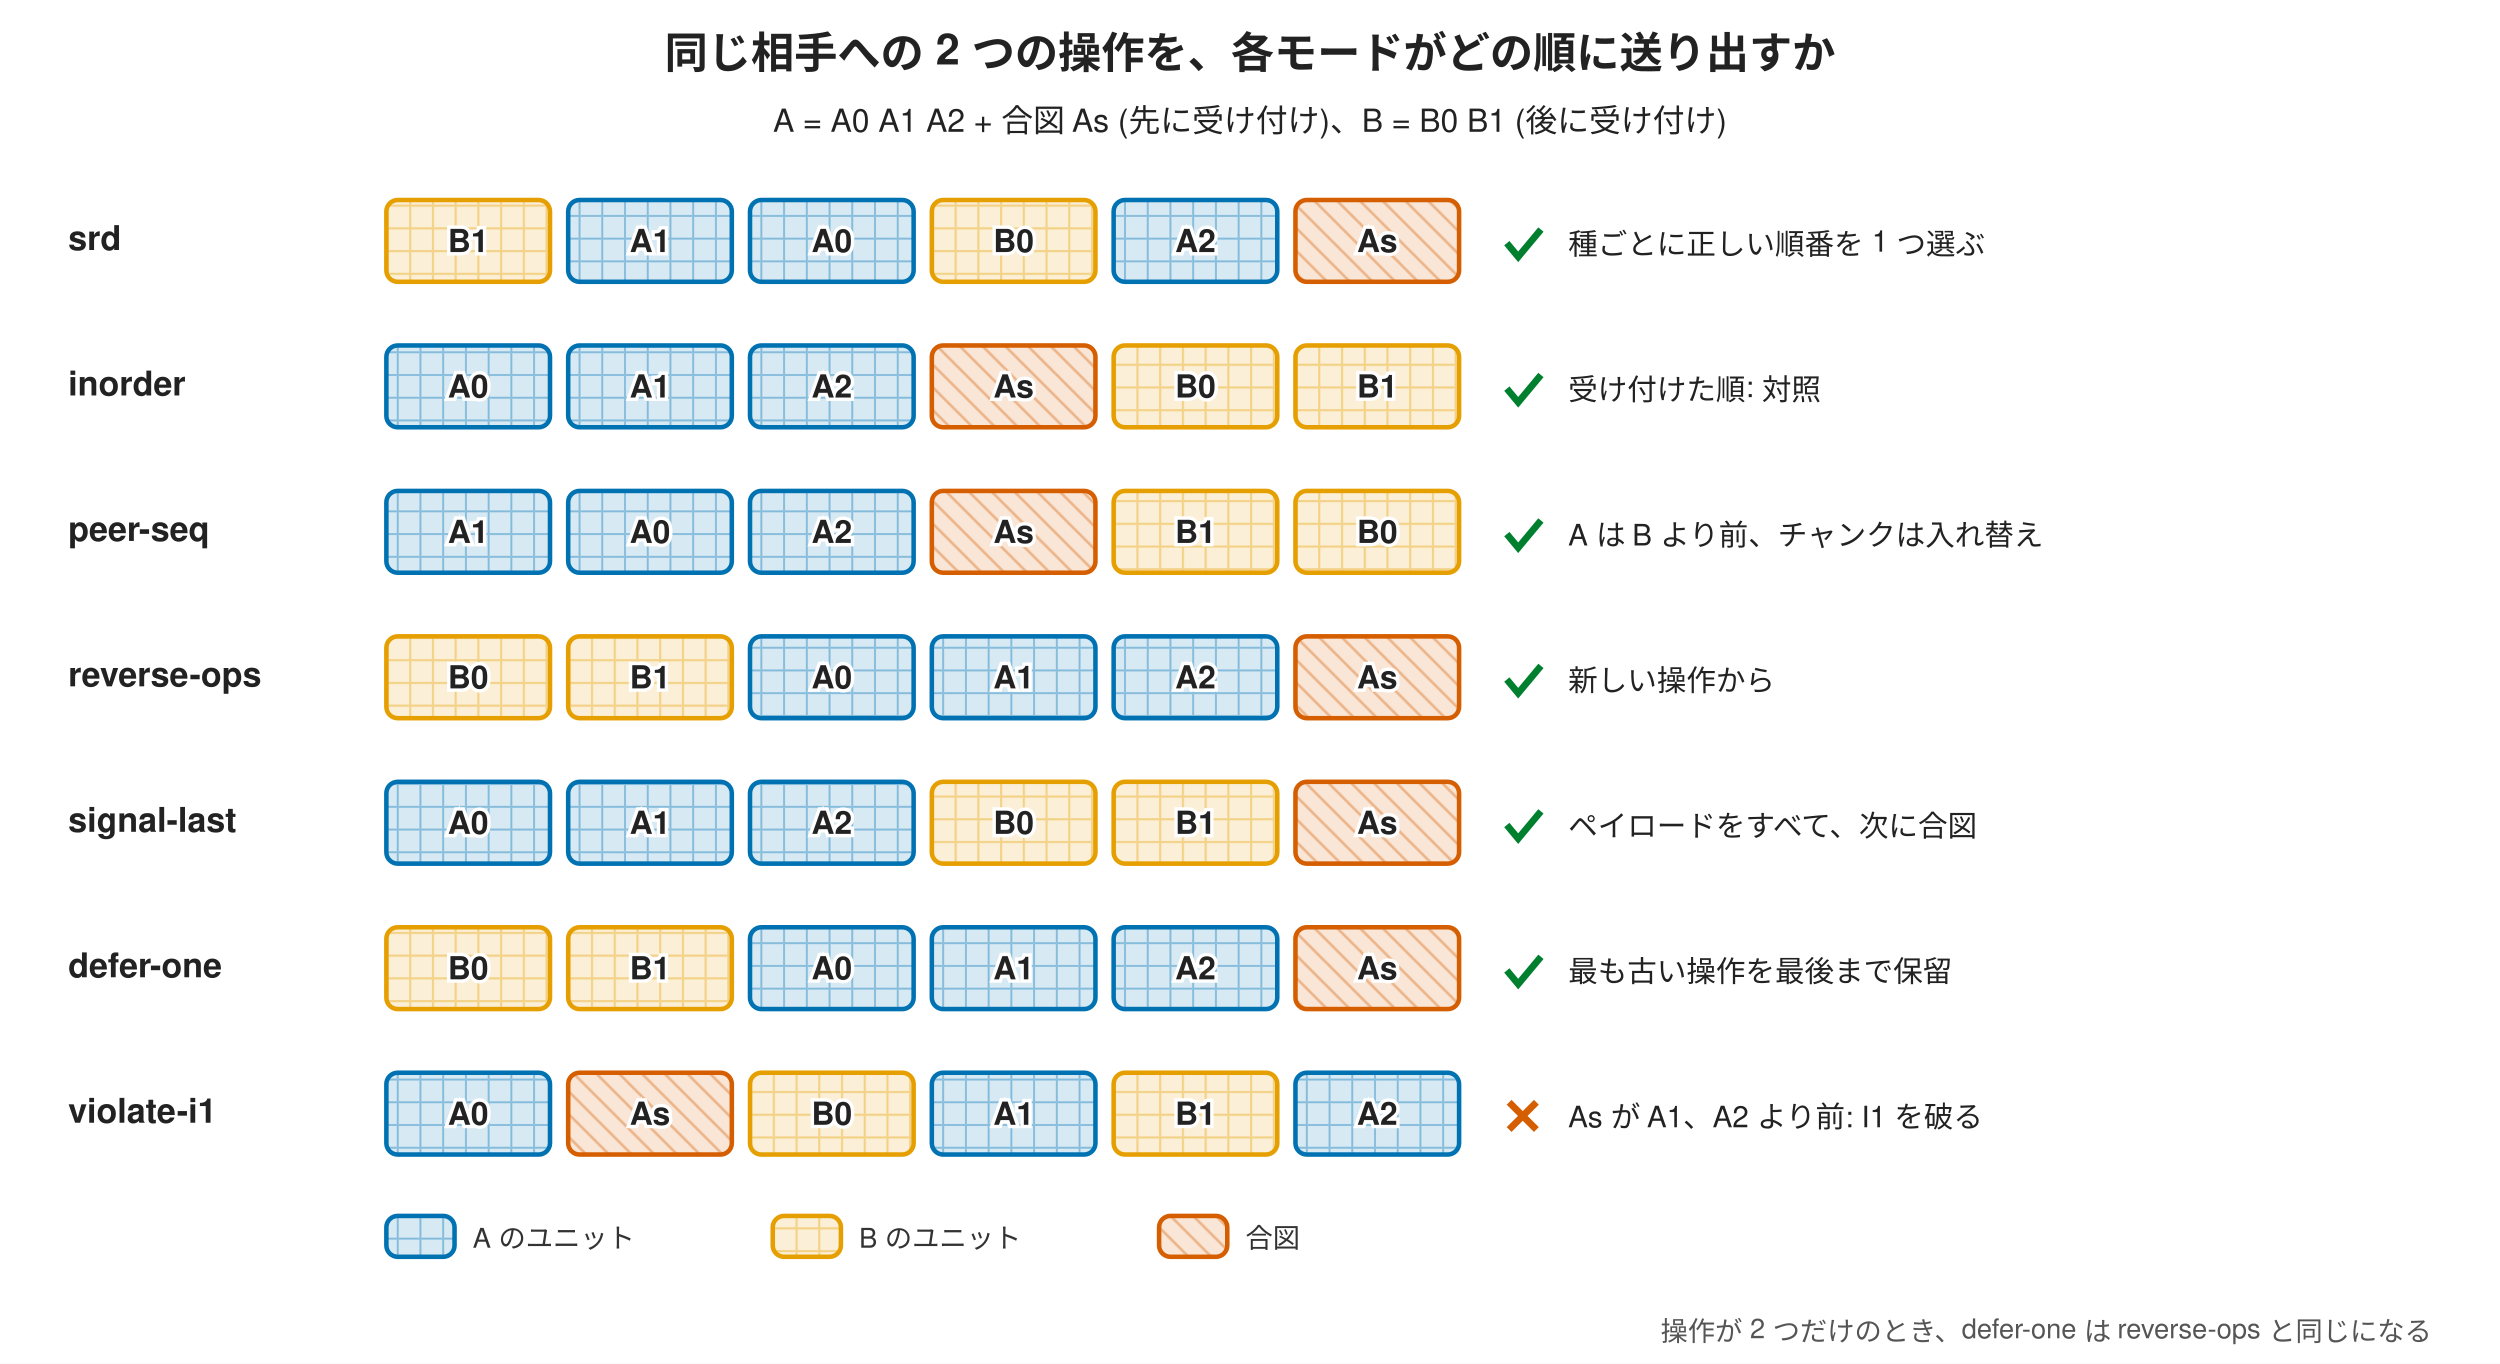
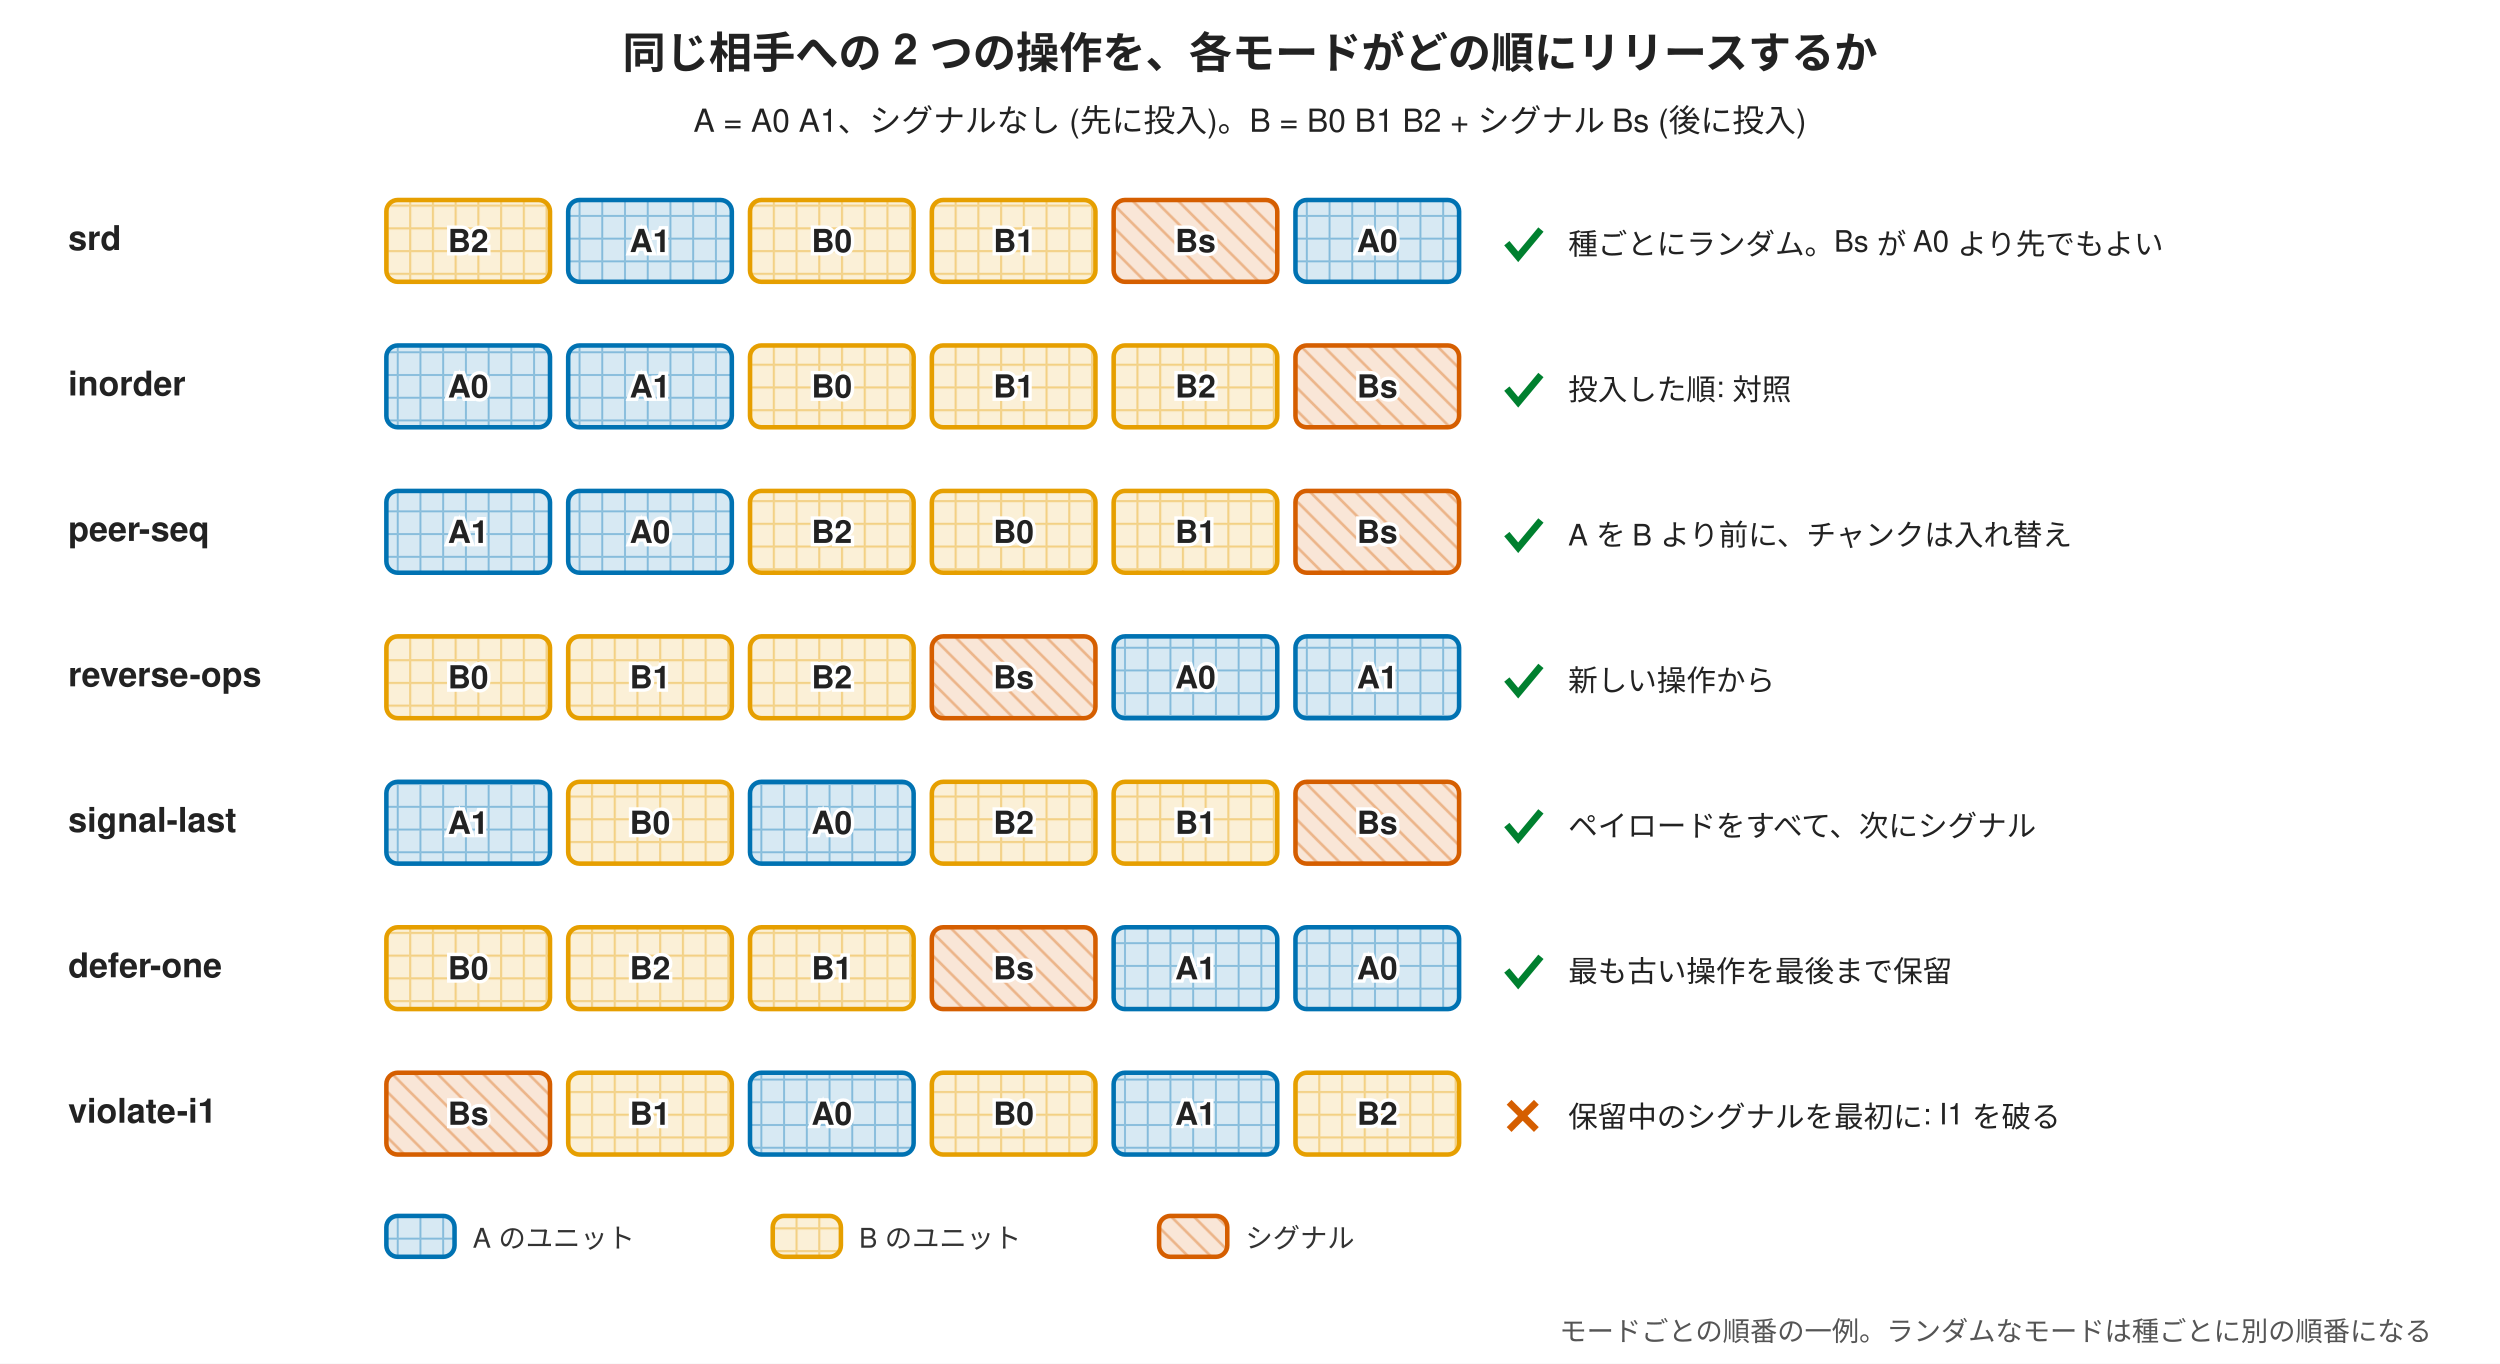
<svg xmlns="http://www.w3.org/2000/svg" width="1100" height="600" viewBox="0 0 1100 600">
  <defs>
    <pattern id="p-wire" width="10" height="10" patternUnits="userSpaceOnUse">
      <g stroke="#E69F00" opacity="0.35">
        <path d="M0,0.5 h10 M0.5,0 v10" stroke-width="1.0" />
      </g>
    </pattern>
    <pattern id="p-nccl" width="10" height="10" patternUnits="userSpaceOnUse">
      <g stroke="#0072B2" opacity="0.35">
        <path d="M0,5 h10 M5,0 v10" stroke-width="0.9" />
      </g>
    </pattern>
    <pattern id="p-sig" width="10" height="10" patternUnits="userSpaceOnUse">
      <g stroke="#D55E00" opacity="0.35">
        <path d="M-2,8 l4,4 M0,0 l10,10 M8,-2 l4,4" stroke-width="1.2" />
      </g>
    </pattern>
  </defs>
  <rect x="0" y="0" width="1100" height="600" fill="#FFFFFF" />
-   <text x="550.0" y="30.0" font-family="Helvetica, Arial, 'Hiragino Sans', 'Hiragino Kaku Gothic ProN', 'Noto Sans CJK JP', 'Noto Sans JP', sans-serif" font-size="19" font-weight="bold" text-anchor="middle" fill="#222222">同じ相手への 2 つの操作を、各モードがどの順に送り出すか</text>
-   <text x="550.0" y="58.0" font-family="Helvetica, Arial, 'Hiragino Sans', 'Hiragino Kaku Gothic ProN', 'Noto Sans CJK JP', 'Noto Sans JP', sans-serif" font-size="14" font-weight="normal" text-anchor="middle" fill="#222222">A = A0 A1 A2 + 合図 As (先に受け付け)、B = B0 B1 (後に受け付け)</text>
+   <text x="550.0" y="30.0" font-family="Helvetica, Arial, 'Hiragino Sans', 'Hiragino Kaku Gothic ProN', 'Noto Sans CJK JP', 'Noto Sans JP', sans-serif" font-size="19" font-weight="bold" text-anchor="middle" fill="#222222">同じ相手への 2 つの操作を、各モードがどの順にリリースするか</text>
+   <text x="550.0" y="58.0" font-family="Helvetica, Arial, 'Hiragino Sans', 'Hiragino Kaku Gothic ProN', 'Noto Sans CJK JP', 'Noto Sans JP', sans-serif" font-size="14" font-weight="normal" text-anchor="middle" fill="#222222">A = A0 A1、シグナルなし (先に投入)。B = B0 B1 B2 + シグナル Bs (後に投入)</text>
  <text x="30.0" y="110.0" font-family="Helvetica, Arial, 'Hiragino Sans', 'Hiragino Kaku Gothic ProN', 'Noto Sans CJK JP', 'Noto Sans JP', sans-serif" font-size="15" font-weight="bold" text-anchor="start" fill="#222222">srd</text>
  <rect x="170" y="88" width="72" height="36" rx="5" fill="#E69F00" fill-opacity="0.16" stroke="#E69F00" stroke-width="2" />
  <rect x="170" y="88" width="72" height="36" rx="5" fill="url(#p-wire)" />
-   <text x="206.0" y="110.9" font-family="Helvetica, Arial, 'Hiragino Sans', 'Hiragino Kaku Gothic ProN', 'Noto Sans CJK JP', 'Noto Sans JP', sans-serif" font-size="14" font-weight="bold" text-anchor="middle" fill="#222222" stroke="#FFFFFF" stroke-width="3" paint-order="stroke">B1</text>
+   <text x="206.0" y="110.9" font-family="Helvetica, Arial, 'Hiragino Sans', 'Hiragino Kaku Gothic ProN', 'Noto Sans CJK JP', 'Noto Sans JP', sans-serif" font-size="14" font-weight="bold" text-anchor="middle" fill="#222222" stroke="#FFFFFF" stroke-width="3" paint-order="stroke">B2</text>
  <rect x="250" y="88" width="72" height="36" rx="5" fill="#0072B2" fill-opacity="0.16" stroke="#0072B2" stroke-width="2" />
  <rect x="250" y="88" width="72" height="36" rx="5" fill="url(#p-nccl)" />
  <text x="286.0" y="110.9" font-family="Helvetica, Arial, 'Hiragino Sans', 'Hiragino Kaku Gothic ProN', 'Noto Sans CJK JP', 'Noto Sans JP', sans-serif" font-size="14" font-weight="bold" text-anchor="middle" fill="#222222" stroke="#FFFFFF" stroke-width="3" paint-order="stroke">A1</text>
-   <rect x="330" y="88" width="72" height="36" rx="5" fill="#0072B2" fill-opacity="0.16" stroke="#0072B2" stroke-width="2" />
-   <rect x="330" y="88" width="72" height="36" rx="5" fill="url(#p-nccl)" />
-   <text x="366.0" y="110.9" font-family="Helvetica, Arial, 'Hiragino Sans', 'Hiragino Kaku Gothic ProN', 'Noto Sans CJK JP', 'Noto Sans JP', sans-serif" font-size="14" font-weight="bold" text-anchor="middle" fill="#222222" stroke="#FFFFFF" stroke-width="3" paint-order="stroke">A0</text>
+   <rect x="330" y="88" width="72" height="36" rx="5" fill="#E69F00" fill-opacity="0.16" stroke="#E69F00" stroke-width="2" />
+   <rect x="330" y="88" width="72" height="36" rx="5" fill="url(#p-wire)" />
+   <text x="366.0" y="110.9" font-family="Helvetica, Arial, 'Hiragino Sans', 'Hiragino Kaku Gothic ProN', 'Noto Sans CJK JP', 'Noto Sans JP', sans-serif" font-size="14" font-weight="bold" text-anchor="middle" fill="#222222" stroke="#FFFFFF" stroke-width="3" paint-order="stroke">B0</text>
  <rect x="410" y="88" width="72" height="36" rx="5" fill="#E69F00" fill-opacity="0.16" stroke="#E69F00" stroke-width="2" />
  <rect x="410" y="88" width="72" height="36" rx="5" fill="url(#p-wire)" />
-   <text x="446.0" y="110.9" font-family="Helvetica, Arial, 'Hiragino Sans', 'Hiragino Kaku Gothic ProN', 'Noto Sans CJK JP', 'Noto Sans JP', sans-serif" font-size="14" font-weight="bold" text-anchor="middle" fill="#222222" stroke="#FFFFFF" stroke-width="3" paint-order="stroke">B0</text>
-   <rect x="490" y="88" width="72" height="36" rx="5" fill="#0072B2" fill-opacity="0.16" stroke="#0072B2" stroke-width="2" />
-   <rect x="490" y="88" width="72" height="36" rx="5" fill="url(#p-nccl)" />
-   <text x="526.0" y="110.9" font-family="Helvetica, Arial, 'Hiragino Sans', 'Hiragino Kaku Gothic ProN', 'Noto Sans CJK JP', 'Noto Sans JP', sans-serif" font-size="14" font-weight="bold" text-anchor="middle" fill="#222222" stroke="#FFFFFF" stroke-width="3" paint-order="stroke">A2</text>
-   <rect x="570" y="88" width="72" height="36" rx="5" fill="#D55E00" fill-opacity="0.16" stroke="#D55E00" stroke-width="2" />
-   <rect x="570" y="88" width="72" height="36" rx="5" fill="url(#p-sig)" />
-   <text x="606.0" y="110.9" font-family="Helvetica, Arial, 'Hiragino Sans', 'Hiragino Kaku Gothic ProN', 'Noto Sans CJK JP', 'Noto Sans JP', sans-serif" font-size="14" font-weight="bold" text-anchor="middle" fill="#222222" stroke="#FFFFFF" stroke-width="3" paint-order="stroke">As</text>
+   <text x="446.0" y="110.9" font-family="Helvetica, Arial, 'Hiragino Sans', 'Hiragino Kaku Gothic ProN', 'Noto Sans CJK JP', 'Noto Sans JP', sans-serif" font-size="14" font-weight="bold" text-anchor="middle" fill="#222222" stroke="#FFFFFF" stroke-width="3" paint-order="stroke">B1</text>
+   <rect x="490" y="88" width="72" height="36" rx="5" fill="#D55E00" fill-opacity="0.16" stroke="#D55E00" stroke-width="2" />
+   <rect x="490" y="88" width="72" height="36" rx="5" fill="url(#p-sig)" />
+   <text x="526.0" y="110.9" font-family="Helvetica, Arial, 'Hiragino Sans', 'Hiragino Kaku Gothic ProN', 'Noto Sans CJK JP', 'Noto Sans JP', sans-serif" font-size="14" font-weight="bold" text-anchor="middle" fill="#222222" stroke="#FFFFFF" stroke-width="3" paint-order="stroke">Bs</text>
+   <rect x="570" y="88" width="72" height="36" rx="5" fill="#0072B2" fill-opacity="0.16" stroke="#0072B2" stroke-width="2" />
+   <rect x="570" y="88" width="72" height="36" rx="5" fill="url(#p-nccl)" />
+   <text x="606.0" y="110.9" font-family="Helvetica, Arial, 'Hiragino Sans', 'Hiragino Kaku Gothic ProN', 'Noto Sans CJK JP', 'Noto Sans JP', sans-serif" font-size="14" font-weight="bold" text-anchor="middle" fill="#222222" stroke="#FFFFFF" stroke-width="3" paint-order="stroke">A0</text>
  <path d="M663,107 l5,6 l10,-12" fill="none" stroke="#00802F" stroke-width="3" />
-   <text x="690.0" y="112.0" font-family="Helvetica, Arial, 'Hiragino Sans', 'Hiragino Kaku Gothic ProN', 'Noto Sans CJK JP', 'Noto Sans JP', sans-serif" font-size="13" font-weight="normal" text-anchor="start" fill="#222222">種ごとに正しい順番を 1 つ選ぶ</text>
+   <text x="690.0" y="112.0" font-family="Helvetica, Arial, 'Hiragino Sans', 'Hiragino Kaku Gothic ProN', 'Noto Sans CJK JP', 'Noto Sans JP', sans-serif" font-size="13" font-weight="normal" text-anchor="start" fill="#222222">種ごとにランダム。Bs が A0 より先でもよい</text>
  <text x="30.0" y="174.0" font-family="Helvetica, Arial, 'Hiragino Sans', 'Hiragino Kaku Gothic ProN', 'Noto Sans CJK JP', 'Noto Sans JP', sans-serif" font-size="15" font-weight="bold" text-anchor="start" fill="#222222">inorder</text>
  <rect x="170" y="152" width="72" height="36" rx="5" fill="#0072B2" fill-opacity="0.16" stroke="#0072B2" stroke-width="2" />
  <rect x="170" y="152" width="72" height="36" rx="5" fill="url(#p-nccl)" />
  <text x="206.0" y="174.9" font-family="Helvetica, Arial, 'Hiragino Sans', 'Hiragino Kaku Gothic ProN', 'Noto Sans CJK JP', 'Noto Sans JP', sans-serif" font-size="14" font-weight="bold" text-anchor="middle" fill="#222222" stroke="#FFFFFF" stroke-width="3" paint-order="stroke">A0</text>
  <rect x="250" y="152" width="72" height="36" rx="5" fill="#0072B2" fill-opacity="0.16" stroke="#0072B2" stroke-width="2" />
  <rect x="250" y="152" width="72" height="36" rx="5" fill="url(#p-nccl)" />
  <text x="286.0" y="174.9" font-family="Helvetica, Arial, 'Hiragino Sans', 'Hiragino Kaku Gothic ProN', 'Noto Sans CJK JP', 'Noto Sans JP', sans-serif" font-size="14" font-weight="bold" text-anchor="middle" fill="#222222" stroke="#FFFFFF" stroke-width="3" paint-order="stroke">A1</text>
-   <rect x="330" y="152" width="72" height="36" rx="5" fill="#0072B2" fill-opacity="0.16" stroke="#0072B2" stroke-width="2" />
-   <rect x="330" y="152" width="72" height="36" rx="5" fill="url(#p-nccl)" />
-   <text x="366.0" y="174.9" font-family="Helvetica, Arial, 'Hiragino Sans', 'Hiragino Kaku Gothic ProN', 'Noto Sans CJK JP', 'Noto Sans JP', sans-serif" font-size="14" font-weight="bold" text-anchor="middle" fill="#222222" stroke="#FFFFFF" stroke-width="3" paint-order="stroke">A2</text>
-   <rect x="410" y="152" width="72" height="36" rx="5" fill="#D55E00" fill-opacity="0.16" stroke="#D55E00" stroke-width="2" />
-   <rect x="410" y="152" width="72" height="36" rx="5" fill="url(#p-sig)" />
-   <text x="446.0" y="174.9" font-family="Helvetica, Arial, 'Hiragino Sans', 'Hiragino Kaku Gothic ProN', 'Noto Sans CJK JP', 'Noto Sans JP', sans-serif" font-size="14" font-weight="bold" text-anchor="middle" fill="#222222" stroke="#FFFFFF" stroke-width="3" paint-order="stroke">As</text>
+   <rect x="330" y="152" width="72" height="36" rx="5" fill="#E69F00" fill-opacity="0.16" stroke="#E69F00" stroke-width="2" />
+   <rect x="330" y="152" width="72" height="36" rx="5" fill="url(#p-wire)" />
+   <text x="366.0" y="174.9" font-family="Helvetica, Arial, 'Hiragino Sans', 'Hiragino Kaku Gothic ProN', 'Noto Sans CJK JP', 'Noto Sans JP', sans-serif" font-size="14" font-weight="bold" text-anchor="middle" fill="#222222" stroke="#FFFFFF" stroke-width="3" paint-order="stroke">B0</text>
+   <rect x="410" y="152" width="72" height="36" rx="5" fill="#E69F00" fill-opacity="0.16" stroke="#E69F00" stroke-width="2" />
+   <rect x="410" y="152" width="72" height="36" rx="5" fill="url(#p-wire)" />
+   <text x="446.0" y="174.9" font-family="Helvetica, Arial, 'Hiragino Sans', 'Hiragino Kaku Gothic ProN', 'Noto Sans CJK JP', 'Noto Sans JP', sans-serif" font-size="14" font-weight="bold" text-anchor="middle" fill="#222222" stroke="#FFFFFF" stroke-width="3" paint-order="stroke">B1</text>
  <rect x="490" y="152" width="72" height="36" rx="5" fill="#E69F00" fill-opacity="0.16" stroke="#E69F00" stroke-width="2" />
  <rect x="490" y="152" width="72" height="36" rx="5" fill="url(#p-wire)" />
-   <text x="526.0" y="174.9" font-family="Helvetica, Arial, 'Hiragino Sans', 'Hiragino Kaku Gothic ProN', 'Noto Sans CJK JP', 'Noto Sans JP', sans-serif" font-size="14" font-weight="bold" text-anchor="middle" fill="#222222" stroke="#FFFFFF" stroke-width="3" paint-order="stroke">B0</text>
-   <rect x="570" y="152" width="72" height="36" rx="5" fill="#E69F00" fill-opacity="0.16" stroke="#E69F00" stroke-width="2" />
-   <rect x="570" y="152" width="72" height="36" rx="5" fill="url(#p-wire)" />
-   <text x="606.0" y="174.9" font-family="Helvetica, Arial, 'Hiragino Sans', 'Hiragino Kaku Gothic ProN', 'Noto Sans CJK JP', 'Noto Sans JP', sans-serif" font-size="14" font-weight="bold" text-anchor="middle" fill="#222222" stroke="#FFFFFF" stroke-width="3" paint-order="stroke">B1</text>
+   <text x="526.0" y="174.9" font-family="Helvetica, Arial, 'Hiragino Sans', 'Hiragino Kaku Gothic ProN', 'Noto Sans CJK JP', 'Noto Sans JP', sans-serif" font-size="14" font-weight="bold" text-anchor="middle" fill="#222222" stroke="#FFFFFF" stroke-width="3" paint-order="stroke">B2</text>
+   <rect x="570" y="152" width="72" height="36" rx="5" fill="#D55E00" fill-opacity="0.16" stroke="#D55E00" stroke-width="2" />
+   <rect x="570" y="152" width="72" height="36" rx="5" fill="url(#p-sig)" />
+   <text x="606.0" y="174.9" font-family="Helvetica, Arial, 'Hiragino Sans', 'Hiragino Kaku Gothic ProN', 'Noto Sans CJK JP', 'Noto Sans JP', sans-serif" font-size="14" font-weight="bold" text-anchor="middle" fill="#222222" stroke="#FFFFFF" stroke-width="3" paint-order="stroke">Bs</text>
  <path d="M663,171 l5,6 l10,-12" fill="none" stroke="#00802F" stroke-width="3" />
-   <text x="690.0" y="176.0" font-family="Helvetica, Arial, 'Hiragino Sans', 'Hiragino Kaku Gothic ProN', 'Noto Sans CJK JP', 'Noto Sans JP', sans-serif" font-size="13" font-weight="normal" text-anchor="start" fill="#222222">受け付けた順: 対照</text>
+   <text x="690.0" y="176.0" font-family="Helvetica, Arial, 'Hiragino Sans', 'Hiragino Kaku Gothic ProN', 'Noto Sans CJK JP', 'Noto Sans JP', sans-serif" font-size="13" font-weight="normal" text-anchor="start" fill="#222222">投入した順: 対照</text>
  <text x="30.0" y="238.0" font-family="Helvetica, Arial, 'Hiragino Sans', 'Hiragino Kaku Gothic ProN', 'Noto Sans CJK JP', 'Noto Sans JP', sans-serif" font-size="15" font-weight="bold" text-anchor="start" fill="#222222">peer-seq</text>
  <rect x="170" y="216" width="72" height="36" rx="5" fill="#0072B2" fill-opacity="0.16" stroke="#0072B2" stroke-width="2" />
  <rect x="170" y="216" width="72" height="36" rx="5" fill="url(#p-nccl)" />
  <text x="206.0" y="238.9" font-family="Helvetica, Arial, 'Hiragino Sans', 'Hiragino Kaku Gothic ProN', 'Noto Sans CJK JP', 'Noto Sans JP', sans-serif" font-size="14" font-weight="bold" text-anchor="middle" fill="#222222" stroke="#FFFFFF" stroke-width="3" paint-order="stroke">A1</text>
  <rect x="250" y="216" width="72" height="36" rx="5" fill="#0072B2" fill-opacity="0.16" stroke="#0072B2" stroke-width="2" />
  <rect x="250" y="216" width="72" height="36" rx="5" fill="url(#p-nccl)" />
  <text x="286.0" y="238.9" font-family="Helvetica, Arial, 'Hiragino Sans', 'Hiragino Kaku Gothic ProN', 'Noto Sans CJK JP', 'Noto Sans JP', sans-serif" font-size="14" font-weight="bold" text-anchor="middle" fill="#222222" stroke="#FFFFFF" stroke-width="3" paint-order="stroke">A0</text>
-   <rect x="330" y="216" width="72" height="36" rx="5" fill="#0072B2" fill-opacity="0.16" stroke="#0072B2" stroke-width="2" />
-   <rect x="330" y="216" width="72" height="36" rx="5" fill="url(#p-nccl)" />
-   <text x="366.0" y="238.9" font-family="Helvetica, Arial, 'Hiragino Sans', 'Hiragino Kaku Gothic ProN', 'Noto Sans CJK JP', 'Noto Sans JP', sans-serif" font-size="14" font-weight="bold" text-anchor="middle" fill="#222222" stroke="#FFFFFF" stroke-width="3" paint-order="stroke">A2</text>
-   <rect x="410" y="216" width="72" height="36" rx="5" fill="#D55E00" fill-opacity="0.16" stroke="#D55E00" stroke-width="2" />
-   <rect x="410" y="216" width="72" height="36" rx="5" fill="url(#p-sig)" />
-   <text x="446.0" y="238.9" font-family="Helvetica, Arial, 'Hiragino Sans', 'Hiragino Kaku Gothic ProN', 'Noto Sans CJK JP', 'Noto Sans JP', sans-serif" font-size="14" font-weight="bold" text-anchor="middle" fill="#222222" stroke="#FFFFFF" stroke-width="3" paint-order="stroke">As</text>
+   <rect x="330" y="216" width="72" height="36" rx="5" fill="#E69F00" fill-opacity="0.16" stroke="#E69F00" stroke-width="2" />
+   <rect x="330" y="216" width="72" height="36" rx="5" fill="url(#p-wire)" />
+   <text x="366.0" y="238.9" font-family="Helvetica, Arial, 'Hiragino Sans', 'Hiragino Kaku Gothic ProN', 'Noto Sans CJK JP', 'Noto Sans JP', sans-serif" font-size="14" font-weight="bold" text-anchor="middle" fill="#222222" stroke="#FFFFFF" stroke-width="3" paint-order="stroke">B2</text>
+   <rect x="410" y="216" width="72" height="36" rx="5" fill="#E69F00" fill-opacity="0.16" stroke="#E69F00" stroke-width="2" />
+   <rect x="410" y="216" width="72" height="36" rx="5" fill="url(#p-wire)" />
+   <text x="446.0" y="238.9" font-family="Helvetica, Arial, 'Hiragino Sans', 'Hiragino Kaku Gothic ProN', 'Noto Sans CJK JP', 'Noto Sans JP', sans-serif" font-size="14" font-weight="bold" text-anchor="middle" fill="#222222" stroke="#FFFFFF" stroke-width="3" paint-order="stroke">B0</text>
  <rect x="490" y="216" width="72" height="36" rx="5" fill="#E69F00" fill-opacity="0.16" stroke="#E69F00" stroke-width="2" />
  <rect x="490" y="216" width="72" height="36" rx="5" fill="url(#p-wire)" />
  <text x="526.0" y="238.9" font-family="Helvetica, Arial, 'Hiragino Sans', 'Hiragino Kaku Gothic ProN', 'Noto Sans CJK JP', 'Noto Sans JP', sans-serif" font-size="14" font-weight="bold" text-anchor="middle" fill="#222222" stroke="#FFFFFF" stroke-width="3" paint-order="stroke">B1</text>
-   <rect x="570" y="216" width="72" height="36" rx="5" fill="#E69F00" fill-opacity="0.16" stroke="#E69F00" stroke-width="2" />
-   <rect x="570" y="216" width="72" height="36" rx="5" fill="url(#p-wire)" />
-   <text x="606.0" y="238.9" font-family="Helvetica, Arial, 'Hiragino Sans', 'Hiragino Kaku Gothic ProN', 'Noto Sans CJK JP', 'Noto Sans JP', sans-serif" font-size="14" font-weight="bold" text-anchor="middle" fill="#222222" stroke="#FFFFFF" stroke-width="3" paint-order="stroke">B0</text>
+   <rect x="570" y="216" width="72" height="36" rx="5" fill="#D55E00" fill-opacity="0.16" stroke="#D55E00" stroke-width="2" />
+   <rect x="570" y="216" width="72" height="36" rx="5" fill="url(#p-sig)" />
+   <text x="606.0" y="238.9" font-family="Helvetica, Arial, 'Hiragino Sans', 'Hiragino Kaku Gothic ProN', 'Noto Sans CJK JP', 'Noto Sans JP', sans-serif" font-size="14" font-weight="bold" text-anchor="middle" fill="#222222" stroke="#FFFFFF" stroke-width="3" paint-order="stroke">Bs</text>
  <path d="M663,235 l5,6 l10,-12" fill="none" stroke="#00802F" stroke-width="3" />
-   <text x="690.0" y="240.0" font-family="Helvetica, Arial, 'Hiragino Sans', 'Hiragino Kaku Gothic ProN', 'Noto Sans CJK JP', 'Noto Sans JP', sans-serif" font-size="13" font-weight="normal" text-anchor="start" fill="#222222">A は B より前、チャンクは入れ替え</text>
+   <text x="690.0" y="240.0" font-family="Helvetica, Arial, 'Hiragino Sans', 'Hiragino Kaku Gothic ProN', 'Noto Sans CJK JP', 'Noto Sans JP', sans-serif" font-size="13" font-weight="normal" text-anchor="start" fill="#222222">A を B より前に、チャンクは入れ替え</text>
  <text x="30.0" y="302.0" font-family="Helvetica, Arial, 'Hiragino Sans', 'Hiragino Kaku Gothic ProN', 'Noto Sans CJK JP', 'Noto Sans JP', sans-serif" font-size="15" font-weight="bold" text-anchor="start" fill="#222222">reverse-ops</text>
  <rect x="170" y="280" width="72" height="36" rx="5" fill="#E69F00" fill-opacity="0.16" stroke="#E69F00" stroke-width="2" />
  <rect x="170" y="280" width="72" height="36" rx="5" fill="url(#p-wire)" />
  <text x="206.0" y="302.9" font-family="Helvetica, Arial, 'Hiragino Sans', 'Hiragino Kaku Gothic ProN', 'Noto Sans CJK JP', 'Noto Sans JP', sans-serif" font-size="14" font-weight="bold" text-anchor="middle" fill="#222222" stroke="#FFFFFF" stroke-width="3" paint-order="stroke">B0</text>
  <rect x="250" y="280" width="72" height="36" rx="5" fill="#E69F00" fill-opacity="0.16" stroke="#E69F00" stroke-width="2" />
  <rect x="250" y="280" width="72" height="36" rx="5" fill="url(#p-wire)" />
  <text x="286.0" y="302.9" font-family="Helvetica, Arial, 'Hiragino Sans', 'Hiragino Kaku Gothic ProN', 'Noto Sans CJK JP', 'Noto Sans JP', sans-serif" font-size="14" font-weight="bold" text-anchor="middle" fill="#222222" stroke="#FFFFFF" stroke-width="3" paint-order="stroke">B1</text>
-   <rect x="330" y="280" width="72" height="36" rx="5" fill="#0072B2" fill-opacity="0.16" stroke="#0072B2" stroke-width="2" />
-   <rect x="330" y="280" width="72" height="36" rx="5" fill="url(#p-nccl)" />
-   <text x="366.0" y="302.9" font-family="Helvetica, Arial, 'Hiragino Sans', 'Hiragino Kaku Gothic ProN', 'Noto Sans CJK JP', 'Noto Sans JP', sans-serif" font-size="14" font-weight="bold" text-anchor="middle" fill="#222222" stroke="#FFFFFF" stroke-width="3" paint-order="stroke">A0</text>
-   <rect x="410" y="280" width="72" height="36" rx="5" fill="#0072B2" fill-opacity="0.16" stroke="#0072B2" stroke-width="2" />
-   <rect x="410" y="280" width="72" height="36" rx="5" fill="url(#p-nccl)" />
-   <text x="446.0" y="302.9" font-family="Helvetica, Arial, 'Hiragino Sans', 'Hiragino Kaku Gothic ProN', 'Noto Sans CJK JP', 'Noto Sans JP', sans-serif" font-size="14" font-weight="bold" text-anchor="middle" fill="#222222" stroke="#FFFFFF" stroke-width="3" paint-order="stroke">A1</text>
+   <rect x="330" y="280" width="72" height="36" rx="5" fill="#E69F00" fill-opacity="0.16" stroke="#E69F00" stroke-width="2" />
+   <rect x="330" y="280" width="72" height="36" rx="5" fill="url(#p-wire)" />
+   <text x="366.0" y="302.9" font-family="Helvetica, Arial, 'Hiragino Sans', 'Hiragino Kaku Gothic ProN', 'Noto Sans CJK JP', 'Noto Sans JP', sans-serif" font-size="14" font-weight="bold" text-anchor="middle" fill="#222222" stroke="#FFFFFF" stroke-width="3" paint-order="stroke">B2</text>
+   <rect x="410" y="280" width="72" height="36" rx="5" fill="#D55E00" fill-opacity="0.16" stroke="#D55E00" stroke-width="2" />
+   <rect x="410" y="280" width="72" height="36" rx="5" fill="url(#p-sig)" />
+   <text x="446.0" y="302.9" font-family="Helvetica, Arial, 'Hiragino Sans', 'Hiragino Kaku Gothic ProN', 'Noto Sans CJK JP', 'Noto Sans JP', sans-serif" font-size="14" font-weight="bold" text-anchor="middle" fill="#222222" stroke="#FFFFFF" stroke-width="3" paint-order="stroke">Bs</text>
  <rect x="490" y="280" width="72" height="36" rx="5" fill="#0072B2" fill-opacity="0.16" stroke="#0072B2" stroke-width="2" />
  <rect x="490" y="280" width="72" height="36" rx="5" fill="url(#p-nccl)" />
-   <text x="526.0" y="302.9" font-family="Helvetica, Arial, 'Hiragino Sans', 'Hiragino Kaku Gothic ProN', 'Noto Sans CJK JP', 'Noto Sans JP', sans-serif" font-size="14" font-weight="bold" text-anchor="middle" fill="#222222" stroke="#FFFFFF" stroke-width="3" paint-order="stroke">A2</text>
-   <rect x="570" y="280" width="72" height="36" rx="5" fill="#D55E00" fill-opacity="0.16" stroke="#D55E00" stroke-width="2" />
-   <rect x="570" y="280" width="72" height="36" rx="5" fill="url(#p-sig)" />
-   <text x="606.0" y="302.9" font-family="Helvetica, Arial, 'Hiragino Sans', 'Hiragino Kaku Gothic ProN', 'Noto Sans CJK JP', 'Noto Sans JP', sans-serif" font-size="14" font-weight="bold" text-anchor="middle" fill="#222222" stroke="#FFFFFF" stroke-width="3" paint-order="stroke">As</text>
+   <text x="526.0" y="302.9" font-family="Helvetica, Arial, 'Hiragino Sans', 'Hiragino Kaku Gothic ProN', 'Noto Sans CJK JP', 'Noto Sans JP', sans-serif" font-size="14" font-weight="bold" text-anchor="middle" fill="#222222" stroke="#FFFFFF" stroke-width="3" paint-order="stroke">A0</text>
+   <rect x="570" y="280" width="72" height="36" rx="5" fill="#0072B2" fill-opacity="0.16" stroke="#0072B2" stroke-width="2" />
+   <rect x="570" y="280" width="72" height="36" rx="5" fill="url(#p-nccl)" />
+   <text x="606.0" y="302.9" font-family="Helvetica, Arial, 'Hiragino Sans', 'Hiragino Kaku Gothic ProN', 'Noto Sans CJK JP', 'Noto Sans JP', sans-serif" font-size="14" font-weight="bold" text-anchor="middle" fill="#222222" stroke="#FFFFFF" stroke-width="3" paint-order="stroke">A1</text>
  <path d="M663,299 l5,6 l10,-12" fill="none" stroke="#00802F" stroke-width="3" />
  <text x="690.0" y="304.0" font-family="Helvetica, Arial, 'Hiragino Sans', 'Hiragino Kaku Gothic ProN', 'Noto Sans CJK JP', 'Noto Sans JP', sans-serif" font-size="13" font-weight="normal" text-anchor="start" fill="#222222">新しい操作から</text>
  <text x="30.0" y="366.0" font-family="Helvetica, Arial, 'Hiragino Sans', 'Hiragino Kaku Gothic ProN', 'Noto Sans CJK JP', 'Noto Sans JP', sans-serif" font-size="15" font-weight="bold" text-anchor="start" fill="#222222">signal-last</text>
  <rect x="170" y="344" width="72" height="36" rx="5" fill="#0072B2" fill-opacity="0.16" stroke="#0072B2" stroke-width="2" />
  <rect x="170" y="344" width="72" height="36" rx="5" fill="url(#p-nccl)" />
-   <text x="206.0" y="366.9" font-family="Helvetica, Arial, 'Hiragino Sans', 'Hiragino Kaku Gothic ProN', 'Noto Sans CJK JP', 'Noto Sans JP', sans-serif" font-size="14" font-weight="bold" text-anchor="middle" fill="#222222" stroke="#FFFFFF" stroke-width="3" paint-order="stroke">A0</text>
-   <rect x="250" y="344" width="72" height="36" rx="5" fill="#0072B2" fill-opacity="0.16" stroke="#0072B2" stroke-width="2" />
-   <rect x="250" y="344" width="72" height="36" rx="5" fill="url(#p-nccl)" />
-   <text x="286.0" y="366.9" font-family="Helvetica, Arial, 'Hiragino Sans', 'Hiragino Kaku Gothic ProN', 'Noto Sans CJK JP', 'Noto Sans JP', sans-serif" font-size="14" font-weight="bold" text-anchor="middle" fill="#222222" stroke="#FFFFFF" stroke-width="3" paint-order="stroke">A1</text>
+   <text x="206.0" y="366.9" font-family="Helvetica, Arial, 'Hiragino Sans', 'Hiragino Kaku Gothic ProN', 'Noto Sans CJK JP', 'Noto Sans JP', sans-serif" font-size="14" font-weight="bold" text-anchor="middle" fill="#222222" stroke="#FFFFFF" stroke-width="3" paint-order="stroke">A1</text>
+   <rect x="250" y="344" width="72" height="36" rx="5" fill="#E69F00" fill-opacity="0.16" stroke="#E69F00" stroke-width="2" />
+   <rect x="250" y="344" width="72" height="36" rx="5" fill="url(#p-wire)" />
+   <text x="286.0" y="366.9" font-family="Helvetica, Arial, 'Hiragino Sans', 'Hiragino Kaku Gothic ProN', 'Noto Sans CJK JP', 'Noto Sans JP', sans-serif" font-size="14" font-weight="bold" text-anchor="middle" fill="#222222" stroke="#FFFFFF" stroke-width="3" paint-order="stroke">B0</text>
  <rect x="330" y="344" width="72" height="36" rx="5" fill="#0072B2" fill-opacity="0.16" stroke="#0072B2" stroke-width="2" />
  <rect x="330" y="344" width="72" height="36" rx="5" fill="url(#p-nccl)" />
-   <text x="366.0" y="366.9" font-family="Helvetica, Arial, 'Hiragino Sans', 'Hiragino Kaku Gothic ProN', 'Noto Sans CJK JP', 'Noto Sans JP', sans-serif" font-size="14" font-weight="bold" text-anchor="middle" fill="#222222" stroke="#FFFFFF" stroke-width="3" paint-order="stroke">A2</text>
+   <text x="366.0" y="366.9" font-family="Helvetica, Arial, 'Hiragino Sans', 'Hiragino Kaku Gothic ProN', 'Noto Sans CJK JP', 'Noto Sans JP', sans-serif" font-size="14" font-weight="bold" text-anchor="middle" fill="#222222" stroke="#FFFFFF" stroke-width="3" paint-order="stroke">A0</text>
  <rect x="410" y="344" width="72" height="36" rx="5" fill="#E69F00" fill-opacity="0.16" stroke="#E69F00" stroke-width="2" />
  <rect x="410" y="344" width="72" height="36" rx="5" fill="url(#p-wire)" />
-   <text x="446.0" y="366.9" font-family="Helvetica, Arial, 'Hiragino Sans', 'Hiragino Kaku Gothic ProN', 'Noto Sans CJK JP', 'Noto Sans JP', sans-serif" font-size="14" font-weight="bold" text-anchor="middle" fill="#222222" stroke="#FFFFFF" stroke-width="3" paint-order="stroke">B0</text>
+   <text x="446.0" y="366.9" font-family="Helvetica, Arial, 'Hiragino Sans', 'Hiragino Kaku Gothic ProN', 'Noto Sans CJK JP', 'Noto Sans JP', sans-serif" font-size="14" font-weight="bold" text-anchor="middle" fill="#222222" stroke="#FFFFFF" stroke-width="3" paint-order="stroke">B2</text>
  <rect x="490" y="344" width="72" height="36" rx="5" fill="#E69F00" fill-opacity="0.16" stroke="#E69F00" stroke-width="2" />
  <rect x="490" y="344" width="72" height="36" rx="5" fill="url(#p-wire)" />
  <text x="526.0" y="366.9" font-family="Helvetica, Arial, 'Hiragino Sans', 'Hiragino Kaku Gothic ProN', 'Noto Sans CJK JP', 'Noto Sans JP', sans-serif" font-size="14" font-weight="bold" text-anchor="middle" fill="#222222" stroke="#FFFFFF" stroke-width="3" paint-order="stroke">B1</text>
  <rect x="570" y="344" width="72" height="36" rx="5" fill="#D55E00" fill-opacity="0.16" stroke="#D55E00" stroke-width="2" />
  <rect x="570" y="344" width="72" height="36" rx="5" fill="url(#p-sig)" />
-   <text x="606.0" y="366.9" font-family="Helvetica, Arial, 'Hiragino Sans', 'Hiragino Kaku Gothic ProN', 'Noto Sans CJK JP', 'Noto Sans JP', sans-serif" font-size="14" font-weight="bold" text-anchor="middle" fill="#222222" stroke="#FFFFFF" stroke-width="3" paint-order="stroke">As</text>
+   <text x="606.0" y="366.9" font-family="Helvetica, Arial, 'Hiragino Sans', 'Hiragino Kaku Gothic ProN', 'Noto Sans CJK JP', 'Noto Sans JP', sans-serif" font-size="14" font-weight="bold" text-anchor="middle" fill="#222222" stroke="#FFFFFF" stroke-width="3" paint-order="stroke">Bs</text>
  <path d="M663,363 l5,6 l10,-12" fill="none" stroke="#00802F" stroke-width="3" />
-   <text x="690.0" y="368.0" font-family="Helvetica, Arial, 'Hiragino Sans', 'Hiragino Kaku Gothic ProN', 'Noto Sans CJK JP', 'Noto Sans JP', sans-serif" font-size="13" font-weight="normal" text-anchor="start" fill="#222222">ペイロードをすべて、次に合図</text>
+   <text x="690.0" y="368.0" font-family="Helvetica, Arial, 'Hiragino Sans', 'Hiragino Kaku Gothic ProN', 'Noto Sans CJK JP', 'Noto Sans JP', sans-serif" font-size="13" font-weight="normal" text-anchor="start" fill="#222222">ペイロードをすべて、次にシグナル</text>
  <text x="30.0" y="430.0" font-family="Helvetica, Arial, 'Hiragino Sans', 'Hiragino Kaku Gothic ProN', 'Noto Sans CJK JP', 'Noto Sans JP', sans-serif" font-size="15" font-weight="bold" text-anchor="start" fill="#222222">defer-one</text>
  <rect x="170" y="408" width="72" height="36" rx="5" fill="#E69F00" fill-opacity="0.16" stroke="#E69F00" stroke-width="2" />
  <rect x="170" y="408" width="72" height="36" rx="5" fill="url(#p-wire)" />
  <text x="206.0" y="430.9" font-family="Helvetica, Arial, 'Hiragino Sans', 'Hiragino Kaku Gothic ProN', 'Noto Sans CJK JP', 'Noto Sans JP', sans-serif" font-size="14" font-weight="bold" text-anchor="middle" fill="#222222" stroke="#FFFFFF" stroke-width="3" paint-order="stroke">B0</text>
  <rect x="250" y="408" width="72" height="36" rx="5" fill="#E69F00" fill-opacity="0.16" stroke="#E69F00" stroke-width="2" />
  <rect x="250" y="408" width="72" height="36" rx="5" fill="url(#p-wire)" />
-   <text x="286.0" y="430.9" font-family="Helvetica, Arial, 'Hiragino Sans', 'Hiragino Kaku Gothic ProN', 'Noto Sans CJK JP', 'Noto Sans JP', sans-serif" font-size="14" font-weight="bold" text-anchor="middle" fill="#222222" stroke="#FFFFFF" stroke-width="3" paint-order="stroke">B1</text>
-   <rect x="330" y="408" width="72" height="36" rx="5" fill="#0072B2" fill-opacity="0.16" stroke="#0072B2" stroke-width="2" />
-   <rect x="330" y="408" width="72" height="36" rx="5" fill="url(#p-nccl)" />
-   <text x="366.0" y="430.9" font-family="Helvetica, Arial, 'Hiragino Sans', 'Hiragino Kaku Gothic ProN', 'Noto Sans CJK JP', 'Noto Sans JP', sans-serif" font-size="14" font-weight="bold" text-anchor="middle" fill="#222222" stroke="#FFFFFF" stroke-width="3" paint-order="stroke">A0</text>
-   <rect x="410" y="408" width="72" height="36" rx="5" fill="#0072B2" fill-opacity="0.16" stroke="#0072B2" stroke-width="2" />
-   <rect x="410" y="408" width="72" height="36" rx="5" fill="url(#p-nccl)" />
-   <text x="446.0" y="430.9" font-family="Helvetica, Arial, 'Hiragino Sans', 'Hiragino Kaku Gothic ProN', 'Noto Sans CJK JP', 'Noto Sans JP', sans-serif" font-size="14" font-weight="bold" text-anchor="middle" fill="#222222" stroke="#FFFFFF" stroke-width="3" paint-order="stroke">A1</text>
+   <text x="286.0" y="430.9" font-family="Helvetica, Arial, 'Hiragino Sans', 'Hiragino Kaku Gothic ProN', 'Noto Sans CJK JP', 'Noto Sans JP', sans-serif" font-size="14" font-weight="bold" text-anchor="middle" fill="#222222" stroke="#FFFFFF" stroke-width="3" paint-order="stroke">B2</text>
+   <rect x="330" y="408" width="72" height="36" rx="5" fill="#E69F00" fill-opacity="0.16" stroke="#E69F00" stroke-width="2" />
+   <rect x="330" y="408" width="72" height="36" rx="5" fill="url(#p-wire)" />
+   <text x="366.0" y="430.9" font-family="Helvetica, Arial, 'Hiragino Sans', 'Hiragino Kaku Gothic ProN', 'Noto Sans CJK JP', 'Noto Sans JP', sans-serif" font-size="14" font-weight="bold" text-anchor="middle" fill="#222222" stroke="#FFFFFF" stroke-width="3" paint-order="stroke">B1</text>
+   <rect x="410" y="408" width="72" height="36" rx="5" fill="#D55E00" fill-opacity="0.16" stroke="#D55E00" stroke-width="2" />
+   <rect x="410" y="408" width="72" height="36" rx="5" fill="url(#p-sig)" />
+   <text x="446.0" y="430.9" font-family="Helvetica, Arial, 'Hiragino Sans', 'Hiragino Kaku Gothic ProN', 'Noto Sans CJK JP', 'Noto Sans JP', sans-serif" font-size="14" font-weight="bold" text-anchor="middle" fill="#222222" stroke="#FFFFFF" stroke-width="3" paint-order="stroke">Bs</text>
  <rect x="490" y="408" width="72" height="36" rx="5" fill="#0072B2" fill-opacity="0.16" stroke="#0072B2" stroke-width="2" />
  <rect x="490" y="408" width="72" height="36" rx="5" fill="url(#p-nccl)" />
-   <text x="526.0" y="430.9" font-family="Helvetica, Arial, 'Hiragino Sans', 'Hiragino Kaku Gothic ProN', 'Noto Sans CJK JP', 'Noto Sans JP', sans-serif" font-size="14" font-weight="bold" text-anchor="middle" fill="#222222" stroke="#FFFFFF" stroke-width="3" paint-order="stroke">A2</text>
-   <rect x="570" y="408" width="72" height="36" rx="5" fill="#D55E00" fill-opacity="0.16" stroke="#D55E00" stroke-width="2" />
-   <rect x="570" y="408" width="72" height="36" rx="5" fill="url(#p-sig)" />
-   <text x="606.0" y="430.9" font-family="Helvetica, Arial, 'Hiragino Sans', 'Hiragino Kaku Gothic ProN', 'Noto Sans CJK JP', 'Noto Sans JP', sans-serif" font-size="14" font-weight="bold" text-anchor="middle" fill="#222222" stroke="#FFFFFF" stroke-width="3" paint-order="stroke">As</text>
+   <text x="526.0" y="430.9" font-family="Helvetica, Arial, 'Hiragino Sans', 'Hiragino Kaku Gothic ProN', 'Noto Sans CJK JP', 'Noto Sans JP', sans-serif" font-size="14" font-weight="bold" text-anchor="middle" fill="#222222" stroke="#FFFFFF" stroke-width="3" paint-order="stroke">A1</text>
+   <rect x="570" y="408" width="72" height="36" rx="5" fill="#0072B2" fill-opacity="0.16" stroke="#0072B2" stroke-width="2" />
+   <rect x="570" y="408" width="72" height="36" rx="5" fill="url(#p-nccl)" />
+   <text x="606.0" y="430.9" font-family="Helvetica, Arial, 'Hiragino Sans', 'Hiragino Kaku Gothic ProN', 'Noto Sans CJK JP', 'Noto Sans JP', sans-serif" font-size="14" font-weight="bold" text-anchor="middle" fill="#222222" stroke="#FFFFFF" stroke-width="3" paint-order="stroke">A0</text>
  <path d="M663,427 l5,6 l10,-12" fill="none" stroke="#00802F" stroke-width="3" />
  <text x="690.0" y="432.0" font-family="Helvetica, Arial, 'Hiragino Sans', 'Hiragino Kaku Gothic ProN', 'Noto Sans CJK JP', 'Noto Sans JP', sans-serif" font-size="13" font-weight="normal" text-anchor="start" fill="#222222">最も古い操作を最後まで保留</text>
  <text x="30.0" y="494.0" font-family="Helvetica, Arial, 'Hiragino Sans', 'Hiragino Kaku Gothic ProN', 'Noto Sans CJK JP', 'Noto Sans JP', sans-serif" font-size="15" font-weight="bold" text-anchor="start" fill="#222222">violate-i1</text>
-   <rect x="170" y="472" width="72" height="36" rx="5" fill="#0072B2" fill-opacity="0.16" stroke="#0072B2" stroke-width="2" />
-   <rect x="170" y="472" width="72" height="36" rx="5" fill="url(#p-nccl)" />
-   <text x="206.0" y="494.9" font-family="Helvetica, Arial, 'Hiragino Sans', 'Hiragino Kaku Gothic ProN', 'Noto Sans CJK JP', 'Noto Sans JP', sans-serif" font-size="14" font-weight="bold" text-anchor="middle" fill="#222222" stroke="#FFFFFF" stroke-width="3" paint-order="stroke">A0</text>
-   <rect x="250" y="472" width="72" height="36" rx="5" fill="#D55E00" fill-opacity="0.16" stroke="#D55E00" stroke-width="2" />
-   <rect x="250" y="472" width="72" height="36" rx="5" fill="url(#p-sig)" />
-   <text x="286.0" y="494.9" font-family="Helvetica, Arial, 'Hiragino Sans', 'Hiragino Kaku Gothic ProN', 'Noto Sans CJK JP', 'Noto Sans JP', sans-serif" font-size="14" font-weight="bold" text-anchor="middle" fill="#222222" stroke="#FFFFFF" stroke-width="3" paint-order="stroke">As</text>
-   <rect x="330" y="472" width="72" height="36" rx="5" fill="#E69F00" fill-opacity="0.16" stroke="#E69F00" stroke-width="2" />
-   <rect x="330" y="472" width="72" height="36" rx="5" fill="url(#p-wire)" />
-   <text x="366.0" y="494.9" font-family="Helvetica, Arial, 'Hiragino Sans', 'Hiragino Kaku Gothic ProN', 'Noto Sans CJK JP', 'Noto Sans JP', sans-serif" font-size="14" font-weight="bold" text-anchor="middle" fill="#222222" stroke="#FFFFFF" stroke-width="3" paint-order="stroke">B0</text>
-   <rect x="410" y="472" width="72" height="36" rx="5" fill="#0072B2" fill-opacity="0.16" stroke="#0072B2" stroke-width="2" />
-   <rect x="410" y="472" width="72" height="36" rx="5" fill="url(#p-nccl)" />
-   <text x="446.0" y="494.9" font-family="Helvetica, Arial, 'Hiragino Sans', 'Hiragino Kaku Gothic ProN', 'Noto Sans CJK JP', 'Noto Sans JP', sans-serif" font-size="14" font-weight="bold" text-anchor="middle" fill="#222222" stroke="#FFFFFF" stroke-width="3" paint-order="stroke">A1</text>
-   <rect x="490" y="472" width="72" height="36" rx="5" fill="#E69F00" fill-opacity="0.16" stroke="#E69F00" stroke-width="2" />
-   <rect x="490" y="472" width="72" height="36" rx="5" fill="url(#p-wire)" />
-   <text x="526.0" y="494.9" font-family="Helvetica, Arial, 'Hiragino Sans', 'Hiragino Kaku Gothic ProN', 'Noto Sans CJK JP', 'Noto Sans JP', sans-serif" font-size="14" font-weight="bold" text-anchor="middle" fill="#222222" stroke="#FFFFFF" stroke-width="3" paint-order="stroke">B1</text>
-   <rect x="570" y="472" width="72" height="36" rx="5" fill="#0072B2" fill-opacity="0.16" stroke="#0072B2" stroke-width="2" />
-   <rect x="570" y="472" width="72" height="36" rx="5" fill="url(#p-nccl)" />
-   <text x="606.0" y="494.9" font-family="Helvetica, Arial, 'Hiragino Sans', 'Hiragino Kaku Gothic ProN', 'Noto Sans CJK JP', 'Noto Sans JP', sans-serif" font-size="14" font-weight="bold" text-anchor="middle" fill="#222222" stroke="#FFFFFF" stroke-width="3" paint-order="stroke">A2</text>
+   <rect x="170" y="472" width="72" height="36" rx="5" fill="#D55E00" fill-opacity="0.16" stroke="#D55E00" stroke-width="2" />
+   <rect x="170" y="472" width="72" height="36" rx="5" fill="url(#p-sig)" />
+   <text x="206.0" y="494.9" font-family="Helvetica, Arial, 'Hiragino Sans', 'Hiragino Kaku Gothic ProN', 'Noto Sans CJK JP', 'Noto Sans JP', sans-serif" font-size="14" font-weight="bold" text-anchor="middle" fill="#222222" stroke="#FFFFFF" stroke-width="3" paint-order="stroke">Bs</text>
+   <rect x="250" y="472" width="72" height="36" rx="5" fill="#E69F00" fill-opacity="0.16" stroke="#E69F00" stroke-width="2" />
+   <rect x="250" y="472" width="72" height="36" rx="5" fill="url(#p-wire)" />
+   <text x="286.0" y="494.9" font-family="Helvetica, Arial, 'Hiragino Sans', 'Hiragino Kaku Gothic ProN', 'Noto Sans CJK JP', 'Noto Sans JP', sans-serif" font-size="14" font-weight="bold" text-anchor="middle" fill="#222222" stroke="#FFFFFF" stroke-width="3" paint-order="stroke">B1</text>
+   <rect x="330" y="472" width="72" height="36" rx="5" fill="#0072B2" fill-opacity="0.16" stroke="#0072B2" stroke-width="2" />
+   <rect x="330" y="472" width="72" height="36" rx="5" fill="url(#p-nccl)" />
+   <text x="366.0" y="494.9" font-family="Helvetica, Arial, 'Hiragino Sans', 'Hiragino Kaku Gothic ProN', 'Noto Sans CJK JP', 'Noto Sans JP', sans-serif" font-size="14" font-weight="bold" text-anchor="middle" fill="#222222" stroke="#FFFFFF" stroke-width="3" paint-order="stroke">A0</text>
+   <rect x="410" y="472" width="72" height="36" rx="5" fill="#E69F00" fill-opacity="0.16" stroke="#E69F00" stroke-width="2" />
+   <rect x="410" y="472" width="72" height="36" rx="5" fill="url(#p-wire)" />
+   <text x="446.0" y="494.9" font-family="Helvetica, Arial, 'Hiragino Sans', 'Hiragino Kaku Gothic ProN', 'Noto Sans CJK JP', 'Noto Sans JP', sans-serif" font-size="14" font-weight="bold" text-anchor="middle" fill="#222222" stroke="#FFFFFF" stroke-width="3" paint-order="stroke">B0</text>
+   <rect x="490" y="472" width="72" height="36" rx="5" fill="#0072B2" fill-opacity="0.16" stroke="#0072B2" stroke-width="2" />
+   <rect x="490" y="472" width="72" height="36" rx="5" fill="url(#p-nccl)" />
+   <text x="526.0" y="494.9" font-family="Helvetica, Arial, 'Hiragino Sans', 'Hiragino Kaku Gothic ProN', 'Noto Sans CJK JP', 'Noto Sans JP', sans-serif" font-size="14" font-weight="bold" text-anchor="middle" fill="#222222" stroke="#FFFFFF" stroke-width="3" paint-order="stroke">A1</text>
+   <rect x="570" y="472" width="72" height="36" rx="5" fill="#E69F00" fill-opacity="0.16" stroke="#E69F00" stroke-width="2" />
+   <rect x="570" y="472" width="72" height="36" rx="5" fill="url(#p-wire)" />
+   <text x="606.0" y="494.9" font-family="Helvetica, Arial, 'Hiragino Sans', 'Hiragino Kaku Gothic ProN', 'Noto Sans CJK JP', 'Noto Sans JP', sans-serif" font-size="14" font-weight="bold" text-anchor="middle" fill="#222222" stroke="#FFFFFF" stroke-width="3" paint-order="stroke">B2</text>
  <path d="M664,485 l12,12 M676,485 l-12,12" stroke="#D55E00" stroke-width="3" />
-   <text x="690.0" y="496.0" font-family="Helvetica, Arial, 'Hiragino Sans', 'Hiragino Kaku Gothic ProN', 'Noto Sans CJK JP', 'Noto Sans JP', sans-serif" font-size="13" font-weight="normal" text-anchor="start" fill="#222222">As が A1、A2 より前: I1 を破る</text>
+   <text x="690.0" y="496.0" font-family="Helvetica, Arial, 'Hiragino Sans', 'Hiragino Kaku Gothic ProN', 'Noto Sans CJK JP', 'Noto Sans JP', sans-serif" font-size="13" font-weight="normal" text-anchor="start" fill="#222222">保留中のシグナルを最初に: I1 を破る</text>
  <rect x="170" y="535" width="30" height="18" rx="5" fill="#0072B2" fill-opacity="0.16" stroke="#0072B2" stroke-width="2" />
  <rect x="170" y="535" width="30" height="18" rx="5" fill="url(#p-nccl)" />
  <text x="185.0" y="548.9" font-family="Helvetica, Arial, 'Hiragino Sans', 'Hiragino Kaku Gothic ProN', 'Noto Sans CJK JP', 'Noto Sans JP', sans-serif" font-size="14" font-weight="bold" text-anchor="middle" fill="#222222" stroke="#FFFFFF" stroke-width="3" paint-order="stroke" />
  <text x="208.0" y="549.0" font-family="Helvetica, Arial, 'Hiragino Sans', 'Hiragino Kaku Gothic ProN', 'Noto Sans CJK JP', 'Noto Sans JP', sans-serif" font-size="12" font-weight="normal" text-anchor="start" fill="#333333">A のユニット</text>
  <rect x="340" y="535" width="30" height="18" rx="5" fill="#E69F00" fill-opacity="0.16" stroke="#E69F00" stroke-width="2" />
  <rect x="340" y="535" width="30" height="18" rx="5" fill="url(#p-wire)" />
  <text x="355.0" y="548.9" font-family="Helvetica, Arial, 'Hiragino Sans', 'Hiragino Kaku Gothic ProN', 'Noto Sans CJK JP', 'Noto Sans JP', sans-serif" font-size="14" font-weight="bold" text-anchor="middle" fill="#222222" stroke="#FFFFFF" stroke-width="3" paint-order="stroke" />
  <text x="378.0" y="549.0" font-family="Helvetica, Arial, 'Hiragino Sans', 'Hiragino Kaku Gothic ProN', 'Noto Sans CJK JP', 'Noto Sans JP', sans-serif" font-size="12" font-weight="normal" text-anchor="start" fill="#333333">B のユニット</text>
  <rect x="510" y="535" width="30" height="18" rx="5" fill="#D55E00" fill-opacity="0.16" stroke="#D55E00" stroke-width="2" />
  <rect x="510" y="535" width="30" height="18" rx="5" fill="url(#p-sig)" />
  <text x="525.0" y="548.9" font-family="Helvetica, Arial, 'Hiragino Sans', 'Hiragino Kaku Gothic ProN', 'Noto Sans CJK JP', 'Noto Sans JP', sans-serif" font-size="14" font-weight="bold" text-anchor="middle" fill="#222222" stroke="#FFFFFF" stroke-width="3" paint-order="stroke" />
-   <text x="548.0" y="549.0" font-family="Helvetica, Arial, 'Hiragino Sans', 'Hiragino Kaku Gothic ProN', 'Noto Sans CJK JP', 'Noto Sans JP', sans-serif" font-size="12" font-weight="normal" text-anchor="start" fill="#333333">合図</text>
-   <text x="1070.0" y="590.0" font-family="Helvetica, Arial, 'Hiragino Sans', 'Hiragino Kaku Gothic ProN', 'Noto Sans CJK JP', 'Noto Sans JP', sans-serif" font-size="12" font-weight="normal" text-anchor="end" fill="#555555">操作が 2 つだけのとき、defer-one は reverse-ops と同じになる</text>
+   <text x="548.0" y="549.0" font-family="Helvetica, Arial, 'Hiragino Sans', 'Hiragino Kaku Gothic ProN', 'Noto Sans CJK JP', 'Noto Sans JP', sans-serif" font-size="12" font-weight="normal" text-anchor="start" fill="#333333">シグナル</text>
+   <text x="1070.0" y="590.0" font-family="Helvetica, Arial, 'Hiragino Sans', 'Hiragino Kaku Gothic ProN', 'Noto Sans CJK JP', 'Noto Sans JP', sans-serif" font-size="12" font-weight="normal" text-anchor="end" fill="#555555">モードごとの順番の一例。ランダムなモードは種ごとに別の順番になる</text>
</svg>
